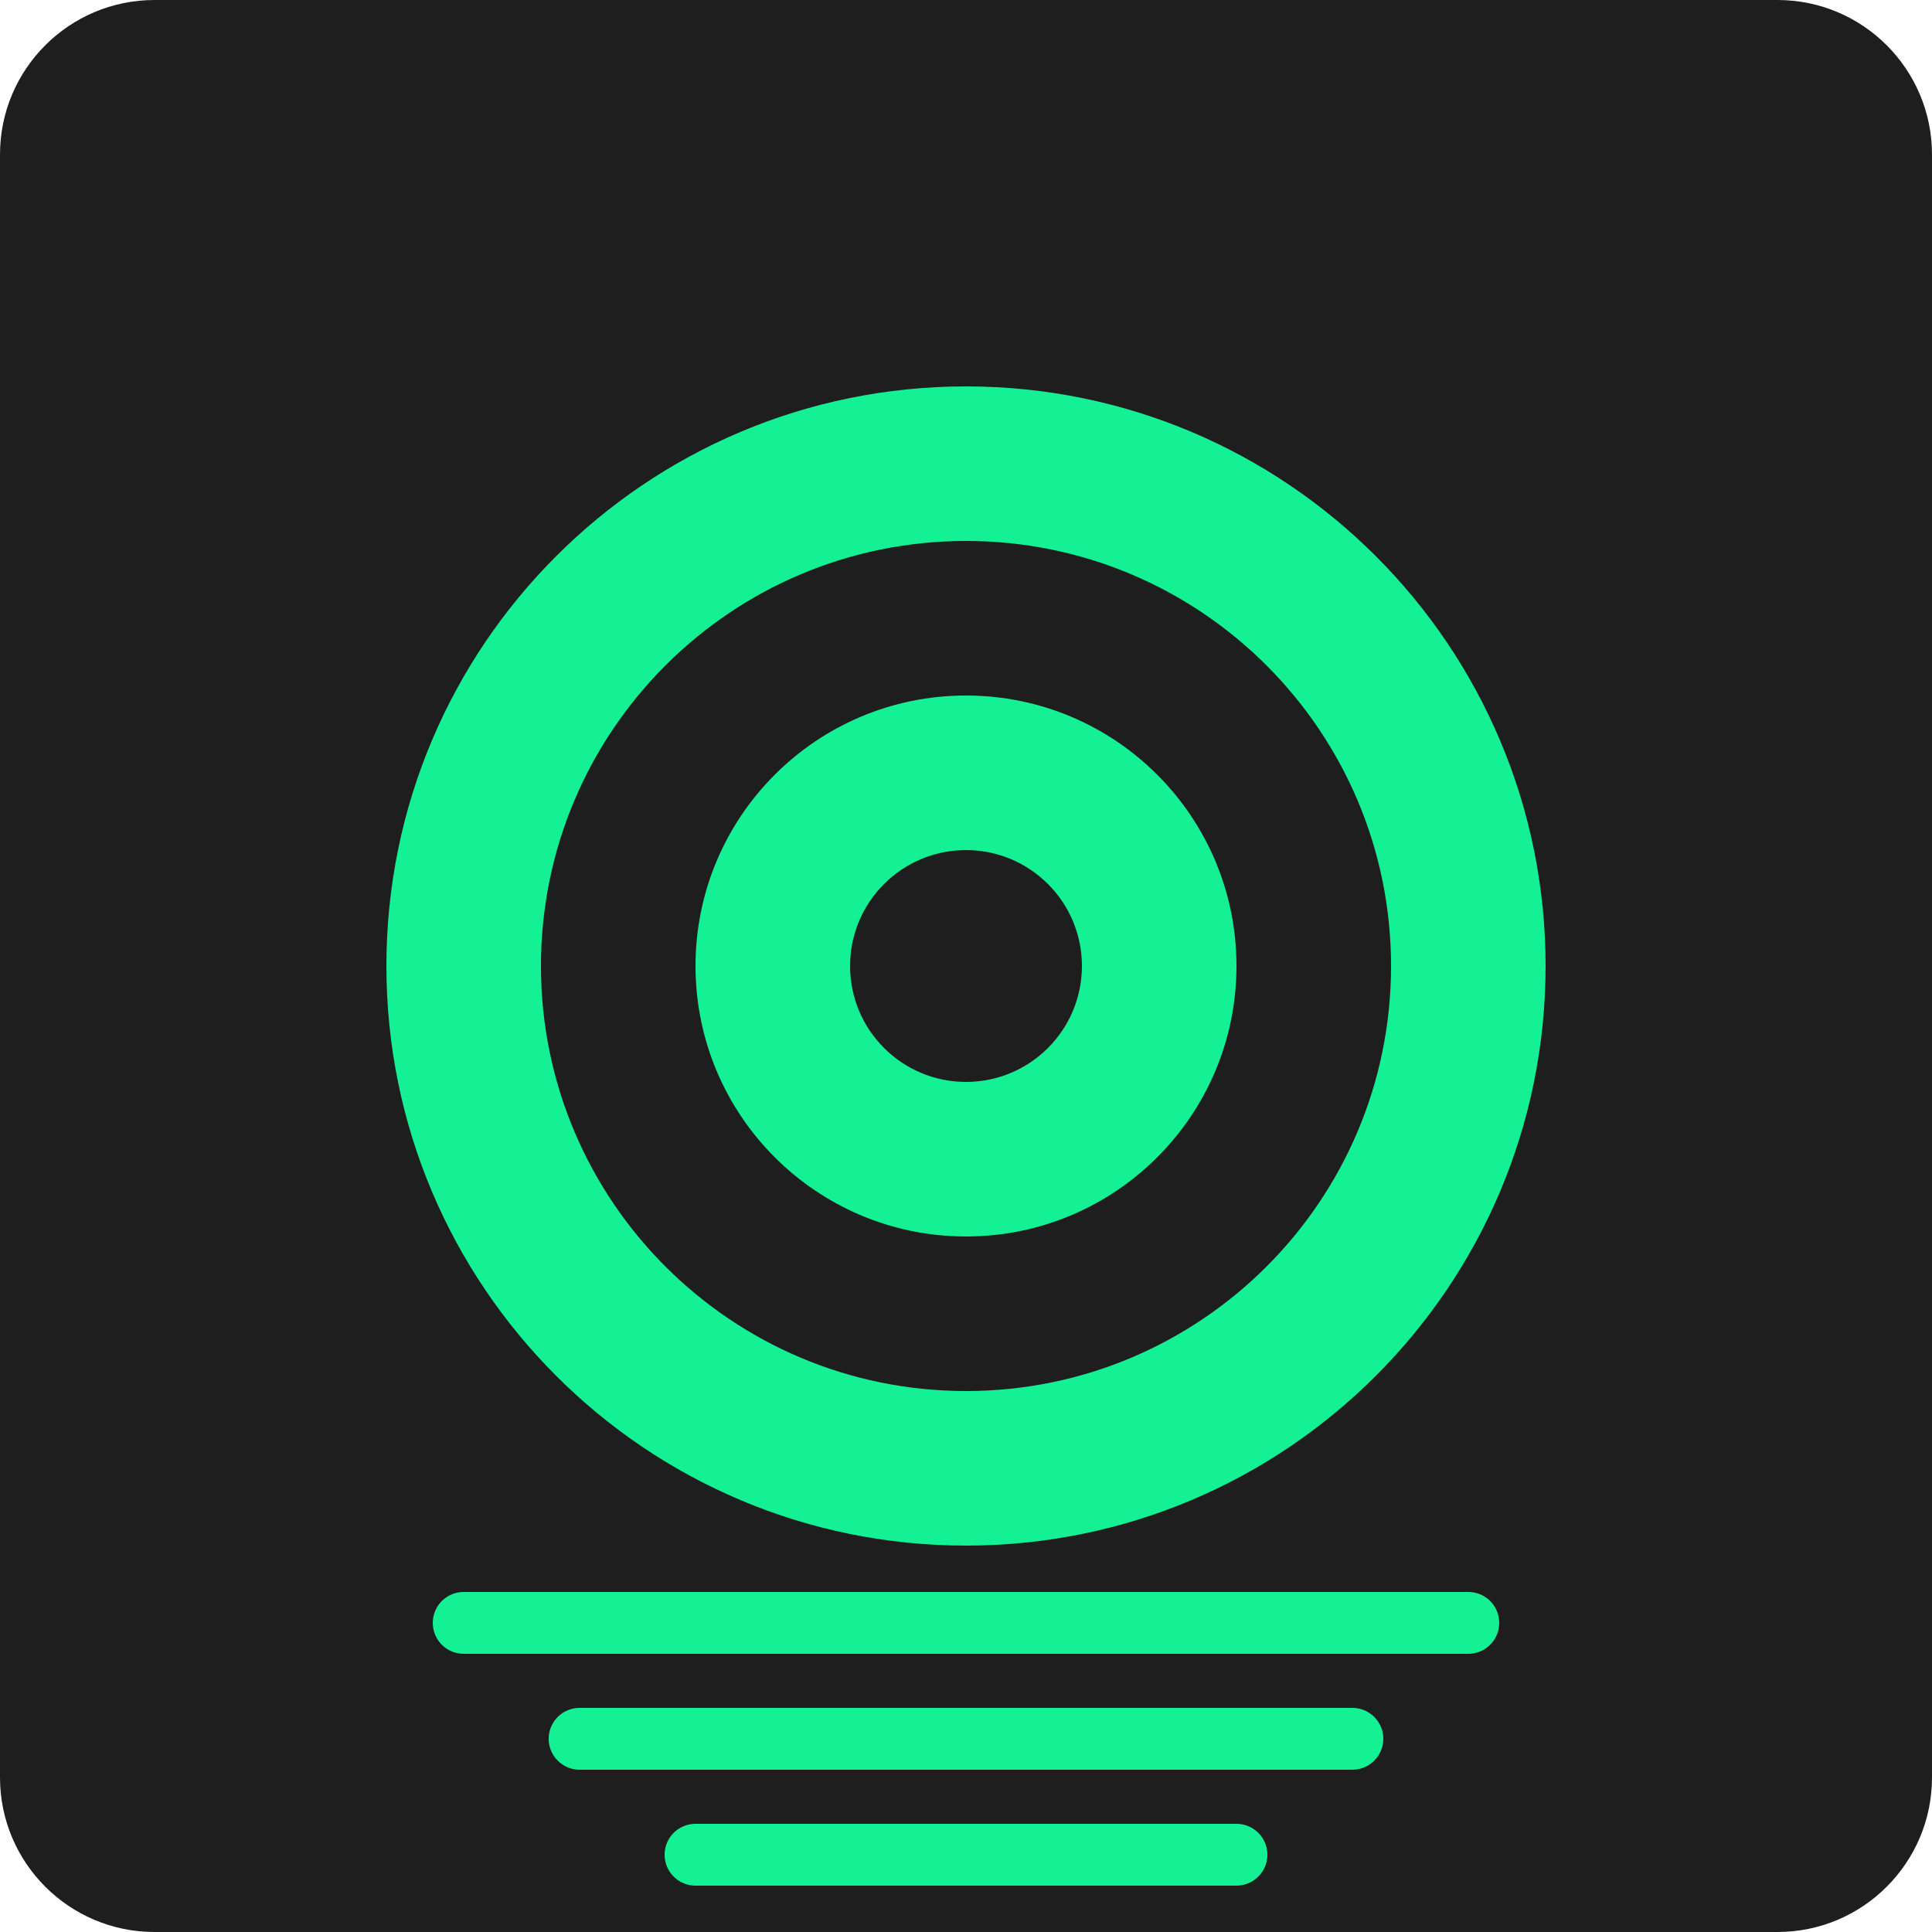
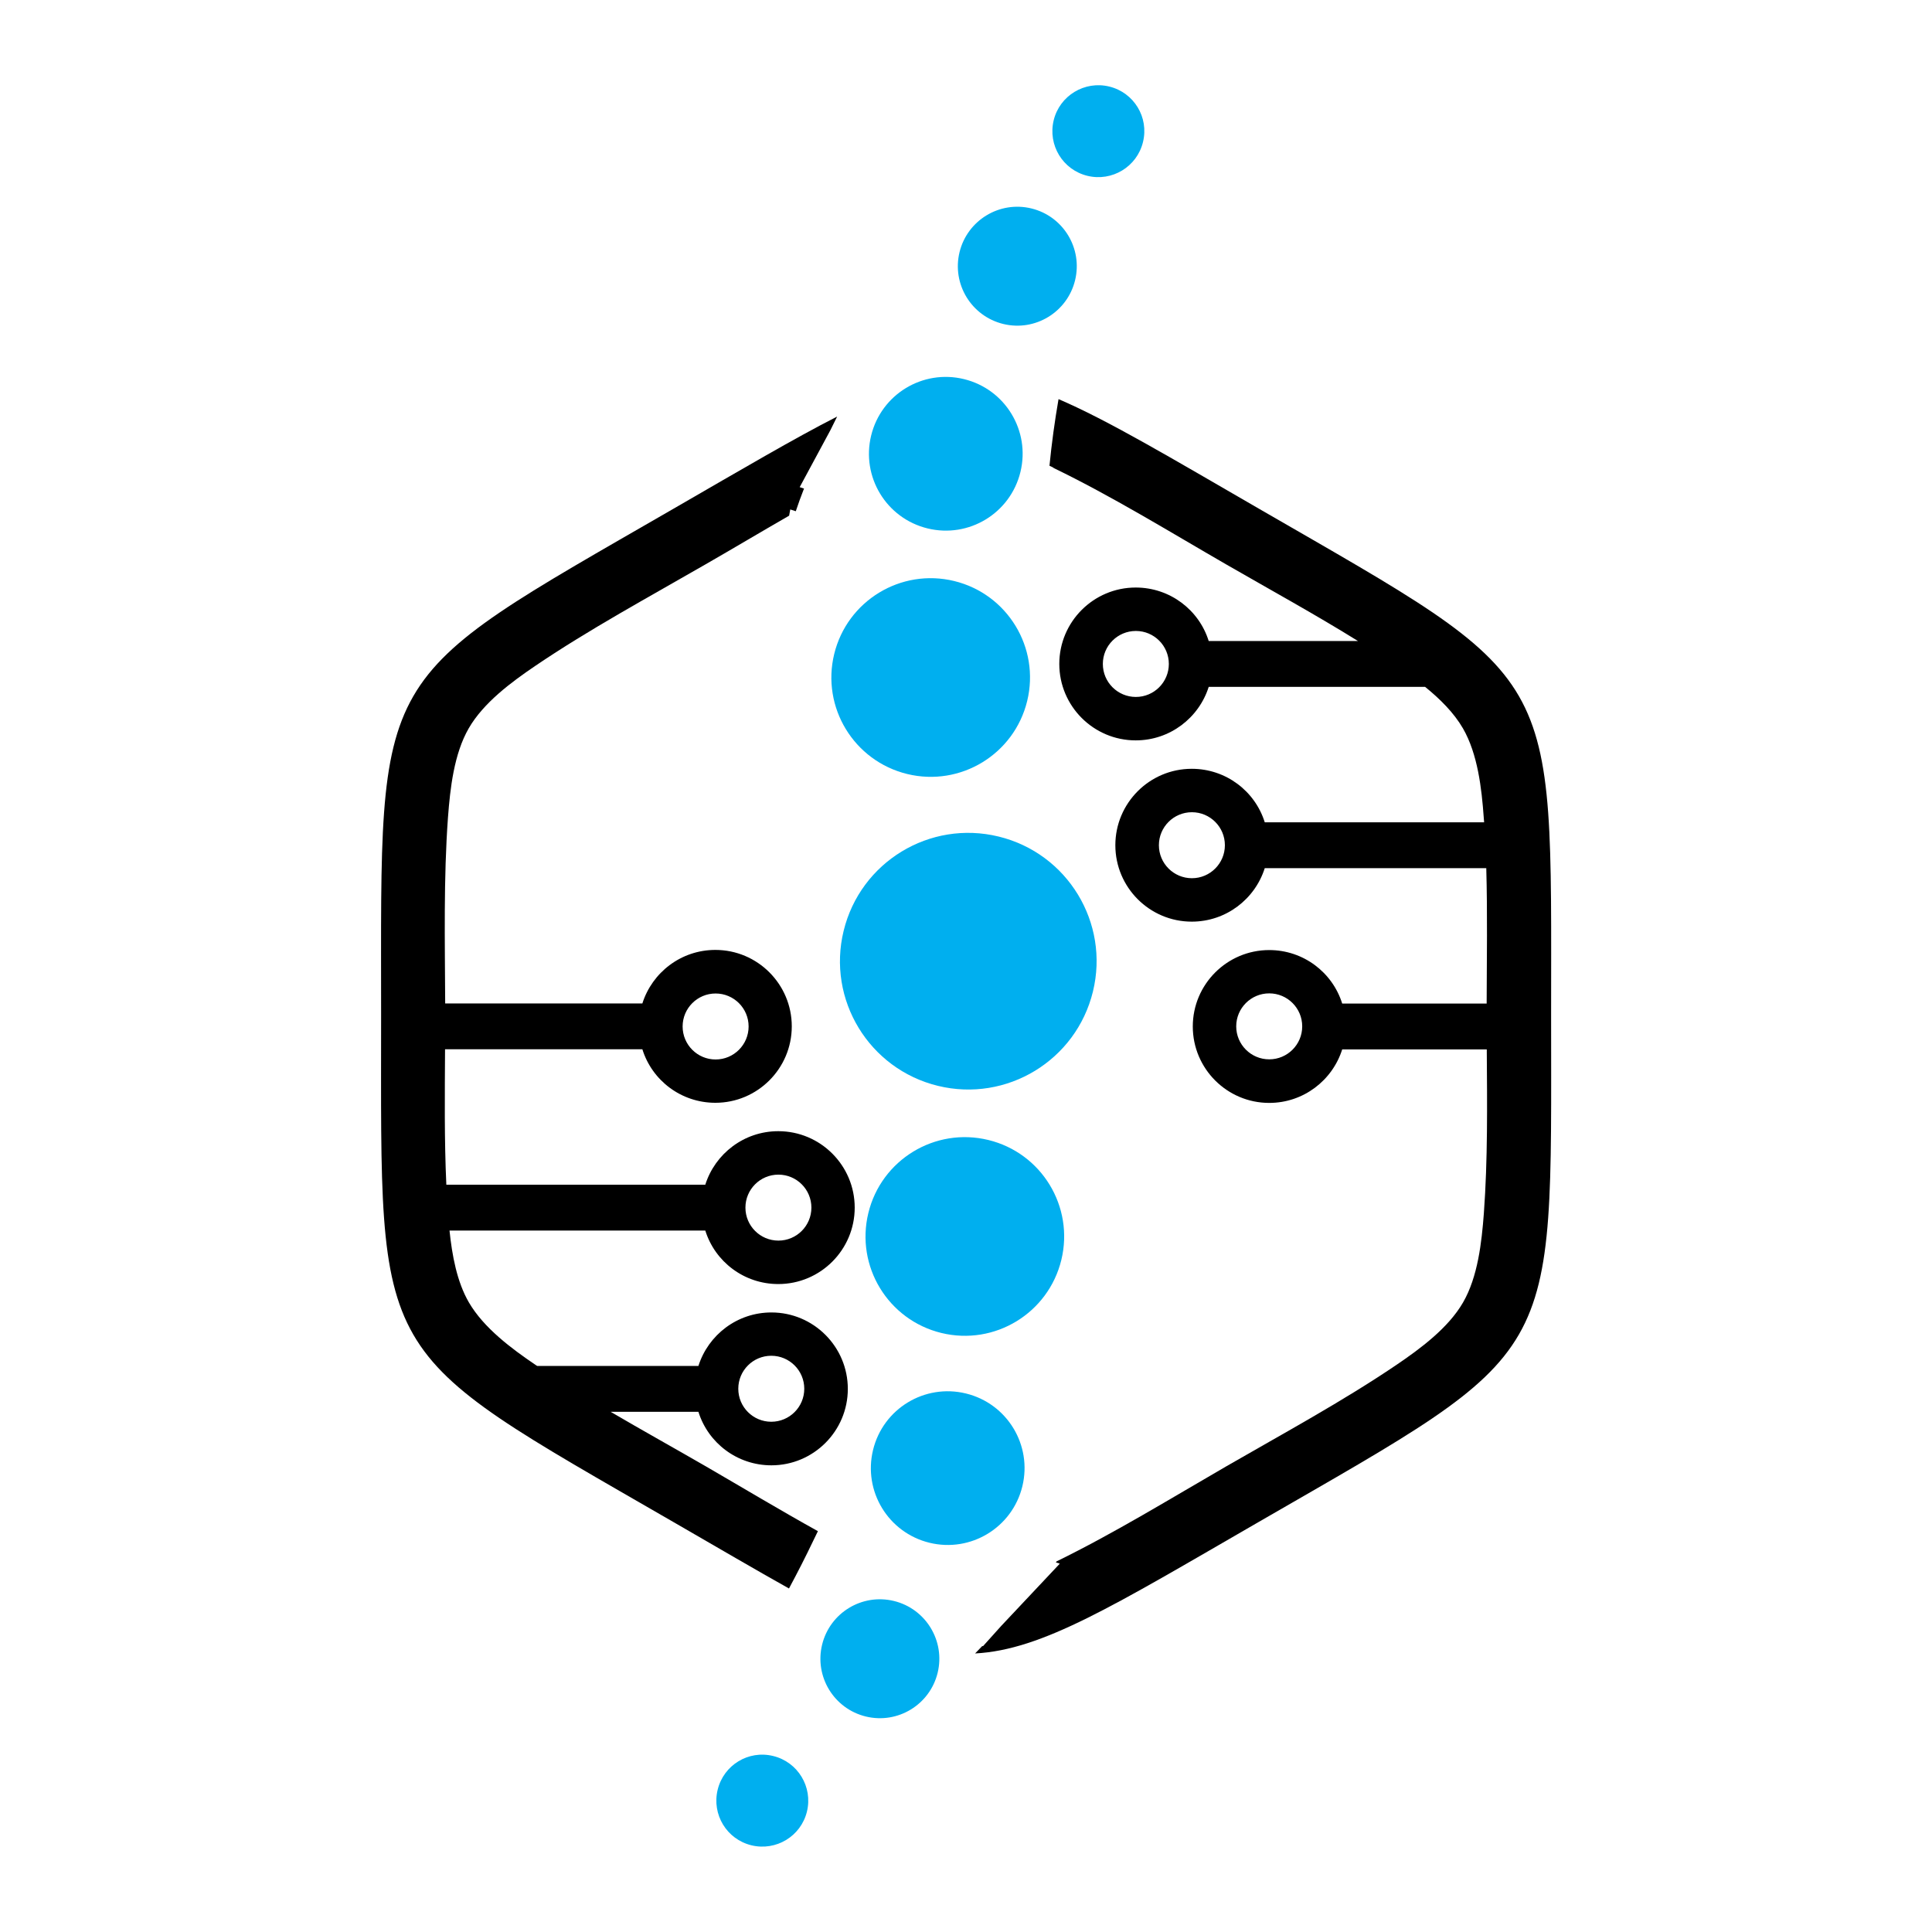
- <svg xmlns="http://www.w3.org/2000/svg" width="250" height="250" viewBox="0 0 250 250" fill="none">
-   <rect width="250" height="250" rx="20" fill="#1E1E1E" />
-   <path d="M50 125C50 83.579 83.579 50 125 50C166.421 50 200 83.579 200 125C200 166.421 166.421 200 125 200C83.579 200 50 166.421 50 125Z" fill="#14F195" />
-   <path d="M70 125C70 94.624 94.624 70 125 70C155.376 70 180 94.624 180 125C180 155.376 155.376 180 125 180C94.624 180 70 155.376 70 125Z" fill="#1E1E1E" />
-   <path d="M90 125C90 105.67 105.67 90 125 90C144.33 90 160 105.67 160 125C160 144.33 144.33 160 125 160C105.67 160 90 144.33 90 125Z" fill="#14F195" />
-   <path d="M110 125C110 116.716 116.716 110 125 110C133.284 110 140 116.716 140 125C140 133.284 133.284 140 125 140C116.716 140 110 133.284 110 125Z" fill="#1E1E1E" />
-   <path d="M60 210H190" stroke="#14F195" stroke-width="8" stroke-linecap="round" />
-   <path d="M75 225H175" stroke="#14F195" stroke-width="8" stroke-linecap="round" />
-   <path d="M90 240H160" stroke="#14F195" stroke-width="8" stroke-linecap="round" />
+ <svg xmlns="http://www.w3.org/2000/svg" width="375" zoomAndPan="magnify" viewBox="0 0 375 375" height="375" preserveAspectRatio="xMidYMid meet" version="1.0">
+   <defs>
+     <clipPath id="3b3f748741">
+       <path d="M 139 16.547 L 223 16.547 L 223 358.547 L 139 358.547 Z M 139 16.547 " clip-rule="nonzero" />
+     </clipPath>
+     <clipPath id="9dfe89d278">
+       <path d="M 73.531 80 L 166 80 L 166 309 L 73.531 309 Z M 73.531 80 " clip-rule="nonzero" />
+     </clipPath>
+     <clipPath id="59e4479049">
+       <path d="M 189 77 L 301.531 77 L 301.531 321 L 189 321 Z M 189 77 " clip-rule="nonzero" />
+     </clipPath>
+   </defs>
+   <g clip-path="url(#3b3f748741)">
+     <path fill="#00afef" d="M 215.301 16.797 C 220.098 17.957 223.039 22.777 221.852 27.574 C 220.691 32.371 215.844 35.289 211.07 34.129 C 206.273 32.965 203.359 28.145 204.52 23.348 C 205.684 18.551 210.527 15.633 215.301 16.797 Z M 150.074 340.84 C 154.871 342 157.789 346.848 156.629 351.617 C 155.465 356.414 150.645 359.332 145.848 358.172 C 141.051 357.008 138.133 352.188 139.297 347.391 C 140.457 342.594 145.277 339.652 150.074 340.84 Z M 173.516 310.75 C 179.695 312.258 183.504 318.488 181.996 324.691 C 180.488 330.875 174.258 334.684 168.051 333.172 C 161.871 331.664 158.062 325.434 159.57 319.23 C 161.078 313.047 167.309 309.238 173.516 310.75 Z M 187.484 270.473 C 195.496 272.426 200.391 280.484 198.438 288.496 C 196.484 296.508 188.426 301.402 180.414 299.449 C 172.402 297.496 167.508 289.434 169.461 281.426 C 171.414 273.414 179.473 268.52 187.484 270.473 Z M 191.836 221.27 C 202.172 223.789 208.523 234.199 206.004 244.559 C 203.48 254.895 193.07 261.25 182.711 258.727 C 172.379 256.207 166.023 245.797 168.547 235.438 C 171.066 225.102 181.477 218.746 191.836 221.27 Z M 193.84 162.375 C 207.215 165.637 215.398 179.113 212.137 192.465 C 208.871 205.84 195.395 214.023 182.043 210.762 C 168.668 207.496 160.484 194.023 163.75 180.672 C 167.012 167.293 180.488 159.109 193.84 162.375 Z M 185.211 112.777 C 195.543 115.297 201.898 125.707 199.375 136.066 C 196.855 146.402 186.445 152.758 176.086 150.234 C 165.75 147.711 159.398 137.305 161.918 126.945 C 164.441 116.609 174.852 110.254 185.211 112.777 Z M 187.113 73.586 C 195.125 75.543 200.02 83.602 198.066 91.613 C 196.113 99.625 188.055 104.52 180.043 102.566 C 172.031 100.613 167.137 92.551 169.09 84.539 C 171.043 76.531 179.102 71.633 187.113 73.586 Z M 200.191 40.457 C 206.375 41.965 210.184 48.195 208.672 54.402 C 207.164 60.582 200.934 64.391 194.73 62.883 C 188.547 61.375 184.738 55.145 186.246 48.938 C 187.758 42.758 193.988 38.949 200.191 40.457 Z M 200.191 40.457 " fill-opacity="1" fill-rule="evenodd" />
+   </g>
+   <g clip-path="url(#9dfe89d278)">
+     <path fill="#000000" d="M 154.453 99.254 C 154.945 97.77 155.492 96.285 156.059 94.828 L 155.219 94.555 L 161.176 83.504 L 162.488 80.855 C 154.18 85.086 144.066 91.043 130.742 98.734 C 71.723 132.805 73.973 128.922 73.973 197.09 C 73.973 265.254 71.723 261.348 130.742 295.445 C 139.469 300.488 146.789 304.766 153.141 308.324 C 154.773 305.285 156.332 302.242 157.816 299.129 L 158.754 297.199 C 151.41 293.121 144.117 288.742 136.996 284.613 C 130.965 281.129 124.684 277.641 118.527 274.031 L 135.562 274.031 C 137.441 280.066 143.078 284.418 149.73 284.418 C 157.914 284.418 164.562 277.766 164.562 269.582 C 164.562 261.398 157.914 254.746 149.73 254.746 C 143.078 254.746 137.465 259.121 135.562 265.129 L 104.262 265.129 L 103.965 264.934 C 99.289 261.77 93.902 257.762 91.008 252.793 C 88.684 248.789 87.746 243.645 87.25 238.848 L 136.898 238.848 C 138.777 244.883 144.414 249.234 151.066 249.234 C 159.25 249.234 165.898 242.582 165.898 234.398 C 165.898 226.215 159.25 219.562 151.066 219.562 C 144.414 219.562 138.801 223.938 136.898 229.949 L 86.633 229.949 C 86.234 221.27 86.336 212.395 86.383 203.664 L 124.684 203.664 C 126.562 209.699 132.199 214.051 138.852 214.051 C 147.035 214.051 153.684 207.398 153.684 199.215 C 153.684 191.031 147.035 184.379 138.852 184.379 C 132.199 184.379 126.586 188.758 124.684 194.766 L 86.41 194.766 C 86.359 182.848 86.09 170.461 86.953 158.641 C 87.375 153.027 88.117 146.328 90.984 141.359 C 93.852 136.391 99.266 132.383 103.938 129.219 C 114.375 122.148 126.02 115.844 136.945 109.539 C 142.289 106.473 147.703 103.234 153.168 100.094 L 153.391 98.883 L 154.453 99.227 Z M 143.301 269.555 C 143.301 266.02 146.168 263.152 149.703 263.152 C 153.242 263.152 156.109 266.02 156.109 269.555 C 156.109 273.094 153.242 275.961 149.703 275.961 C 146.168 275.961 143.301 273.094 143.301 269.555 Z M 144.688 234.398 C 144.688 230.863 147.555 227.996 151.09 227.996 C 154.625 227.996 157.492 230.863 157.492 234.398 C 157.492 237.934 154.625 240.801 151.09 240.801 C 147.555 240.801 144.688 237.934 144.688 234.398 Z M 132.496 199.238 C 132.496 195.703 135.363 192.836 138.898 192.836 C 142.438 192.836 145.305 195.703 145.305 199.238 C 145.305 202.773 142.438 205.645 138.898 205.645 C 135.363 205.645 132.496 202.773 132.496 199.238 Z M 132.496 199.238 " fill-opacity="1" fill-rule="evenodd" />
+   </g>
+   <g clip-path="url(#59e4479049)">
+     <path fill="#000000" d="M 204.469 90.82 C 215.82 96.309 227.094 103.258 238.023 109.562 C 246.43 114.41 255.23 119.23 263.586 124.422 L 234.609 124.422 C 232.73 118.391 227.094 114.039 220.441 114.039 C 212.258 114.039 205.609 120.688 205.609 128.871 C 205.609 137.055 212.258 143.707 220.441 143.707 C 227.094 143.707 232.707 139.332 234.609 133.324 L 276.617 133.324 C 279.512 135.672 282.203 138.344 283.961 141.383 C 286.828 146.352 287.594 153.055 287.992 158.664 L 288.066 159.605 L 245.488 159.605 C 243.609 153.574 237.973 149.223 231.32 149.223 C 223.137 149.223 216.488 155.871 216.488 164.055 C 216.488 172.238 223.137 178.891 231.32 178.891 C 237.973 178.891 243.586 174.516 245.488 168.508 L 288.484 168.508 C 288.73 177.234 288.582 186.137 288.559 194.789 L 260.52 194.789 C 258.641 188.758 253.004 184.406 246.355 184.406 C 238.172 184.406 231.52 191.055 231.52 199.238 C 231.52 207.422 238.172 214.074 246.355 214.074 C 253.004 214.074 258.617 209.699 260.52 203.691 L 288.582 203.691 C 288.656 214.273 288.781 225.125 288.016 235.512 C 287.594 241.125 286.852 247.824 283.984 252.793 C 281.117 257.762 275.703 261.77 271.031 264.934 C 260.594 272.004 248.949 278.309 238.023 284.613 C 227.293 290.82 216.215 297.621 205.09 303.059 C 205.039 303.133 204.988 303.184 204.941 303.258 L 205.707 303.504 L 194.332 315.594 L 190.797 319.527 L 190.672 319.477 C 190.203 319.969 189.734 320.441 189.266 320.934 C 202.344 320.242 216.043 311.738 244.301 295.418 C 303.32 261.348 301.07 265.23 301.07 197.062 C 301.07 128.898 303.32 132.805 244.301 98.707 C 226.945 88.672 215.078 81.598 205.461 77.469 C 204.719 81.746 204.125 86.074 203.703 90.402 C 203.977 90.523 204.246 90.648 204.496 90.797 Z M 237.75 164.055 C 237.75 167.59 234.883 170.461 231.348 170.461 C 227.809 170.461 224.941 167.59 224.941 164.055 C 224.941 160.52 227.809 157.652 231.348 157.652 C 234.883 157.652 237.75 160.52 237.75 164.055 Z M 252.758 199.215 C 252.758 202.75 249.891 205.617 246.355 205.617 C 242.82 205.617 239.949 202.75 239.949 199.215 C 239.949 195.68 242.82 192.812 246.355 192.812 C 249.891 192.812 252.758 195.68 252.758 199.215 Z M 226.871 128.871 C 226.871 132.406 224.004 135.277 220.469 135.277 C 216.93 135.277 214.062 132.406 214.062 128.871 C 214.062 125.336 216.93 122.469 220.469 122.469 C 224.004 122.469 226.871 125.336 226.871 128.871 Z M 226.871 128.871 " fill-opacity="1" fill-rule="evenodd" />
+   </g>
</svg>
